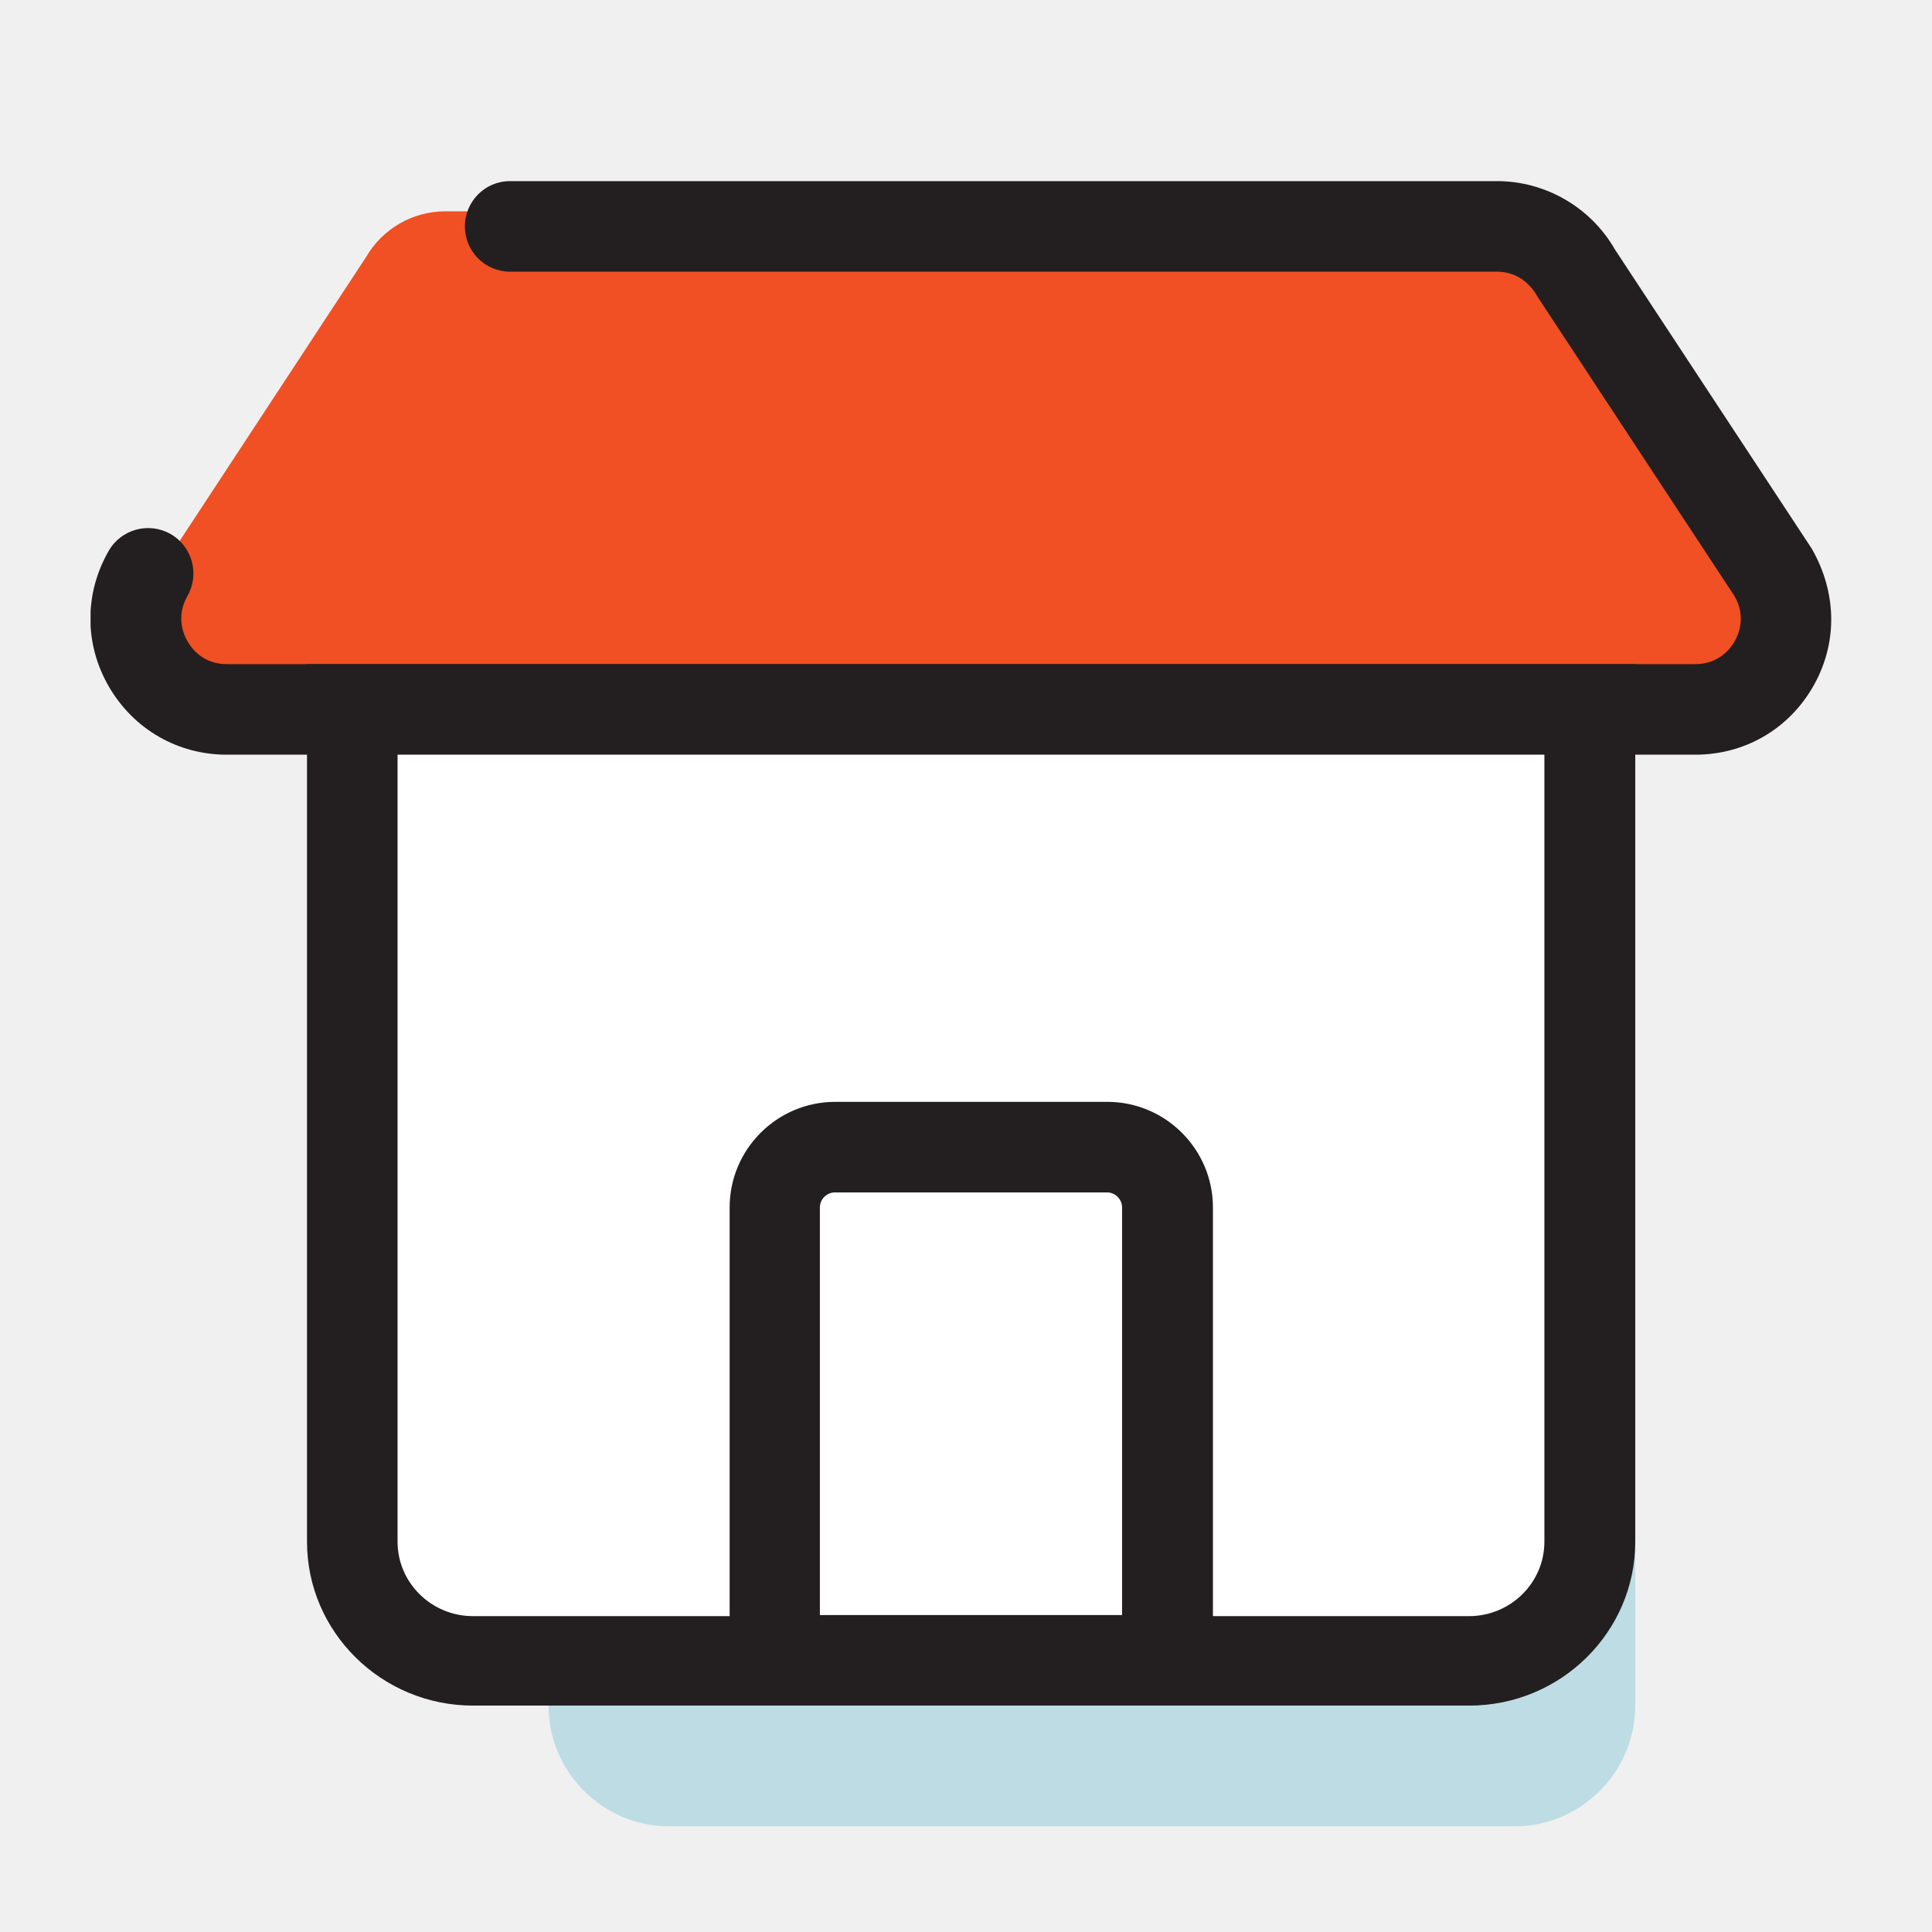
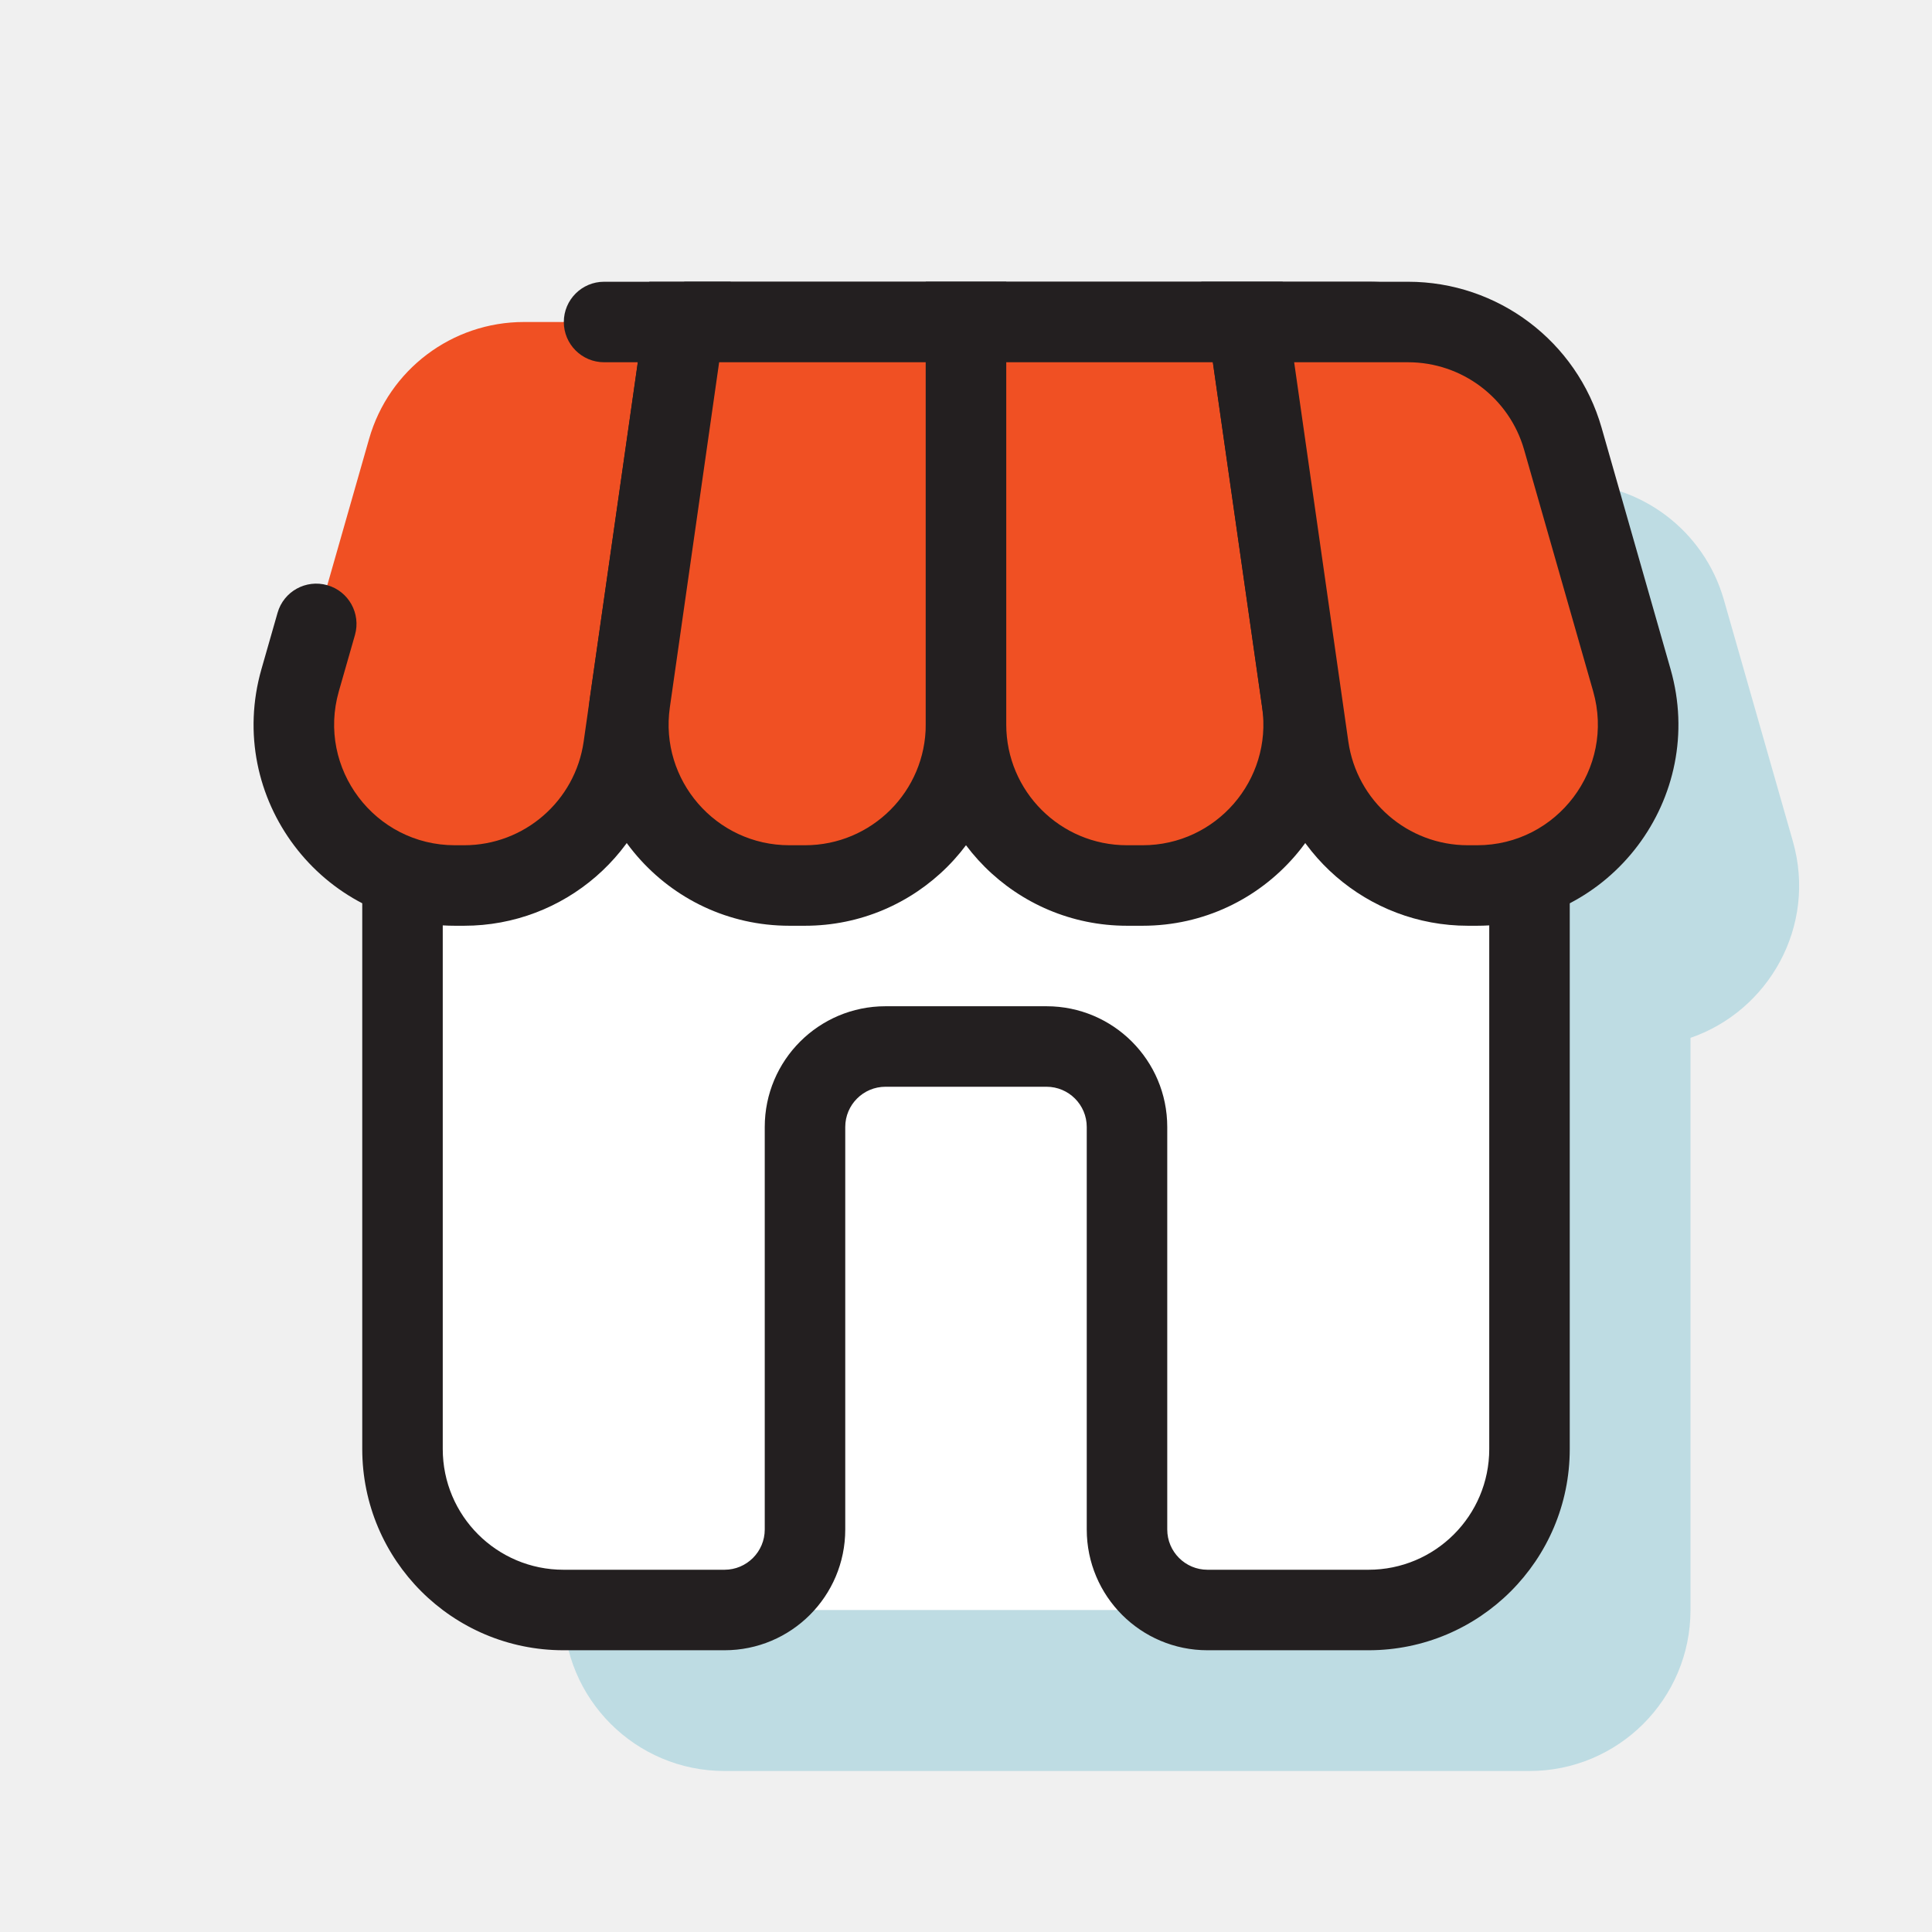
- <svg xmlns="http://www.w3.org/2000/svg" width="64" height="64" viewBox="0 0 64 64" fill="none">
-   <g clip-path="url(#clip0)">
-     <path d="M56.83 23H8.18C5.87 23 4.42 20.51 5.57 18.5L12.13 8.51C12.67 7.58 13.67 7 14.75 7H50.27C51.35 7 52.35 7.58 52.88 8.51L59.44 18.5C60.59 20.51 59.14 23 56.83 23Z" fill="#F05023" />
-     <path d="M50.17 60.5H22.17C19.97 60.5 18.17 58.7 18.17 56.5V23.5H54.17V56.5C54.17 58.7 52.37 60.5 50.17 60.5Z" fill="#BEDCE3" />
-     <path d="M48.67 55.019H15.67C13.47 55.019 11.67 53.192 11.67 50.96V23.481H52.67V50.96C52.67 53.192 50.87 55.019 48.67 55.019Z" fill="white" />
-     <path d="M48.67 56.5H15.67C12.64 56.5 10.17 54.065 10.17 51.071V22H54.17V51.071C54.17 54.065 51.7 56.5 48.67 56.5ZM13.17 24.953V51.071C13.17 52.431 14.29 53.537 15.67 53.537H48.66C50.04 53.537 51.16 52.431 51.16 51.071V24.953H13.17Z" fill="#231F20" />
-     <path d="M56.16 25H7.51C5.89 25 4.43 24.16 3.61 22.75C2.79 21.34 2.79 19.66 3.6 18.25C4.01 17.53 4.93 17.28 5.65 17.69C6.37 18.1 6.62 19.02 6.21 19.74C5.82 20.42 6.08 21.02 6.21 21.24C6.34 21.48 6.73 22 7.51 22H56.16C56.94 22 57.33 21.48 57.46 21.25C57.59 21.02 57.85 20.43 57.46 19.75L50.94 9.84C50.64 9.29 50.14 9 49.6 9H16.9C16.07 9 15.4 8.33 15.4 7.5C15.4 6.67 16.07 6 16.89 6H49.59C51.2 6 52.7 6.87 53.5 8.27L60.02 18.18C60.87 19.67 60.87 21.35 60.05 22.76C59.24 24.16 57.79 25 56.16 25Z" fill="#231F20" />
-     <path d="M38.67 55H25.67V40C25.67 38.9 26.56 38 27.67 38H36.68C37.78 38 38.68 38.89 38.68 40V55H38.67Z" fill="white" />
-     <path d="M40.17 56.5H24.17V40C24.17 38.07 25.74 36.5 27.67 36.5H36.68C38.61 36.5 40.18 38.07 40.18 40V56.5H40.17ZM27.17 53.5H37.17V40C37.17 39.73 36.95 39.5 36.67 39.5H27.66C27.39 39.5 27.16 39.72 27.16 40V53.5H27.17Z" fill="#231F20" />
-   </g>
-   <defs>
-     <clipPath id="clip0">
-       <rect width="57.67" height="54.5" fill="white" transform="translate(3 6)" />
-     </clipPath>
-   </defs>
+ <svg xmlns="http://www.w3.org/2000/svg" width="48" height="48" viewBox="0 0 48 48" fill="none">
+   <path fill-rule="evenodd" clip-rule="evenodd" d="M17.017 12C15.231 12 13.662 13.184 13.171 14.901L10.729 23.451C10.364 24.728 11.323 26 12.652 26H14V40C14 42.209 15.791 44 18 44H38C40.209 44 42 42.209 42 40V25.785C43.939 25.12 45.147 23.014 44.543 20.901L42.829 14.901C42.338 13.184 40.769 12 38.983 12H38H35H21H18H17.017Z" fill="#BEDCE3" />
+   <path d="M10 12C10 9.791 11.791 8 14 8H34C36.209 8 38 9.791 38 12V36C38 38.209 36.209 40 34 40H14C11.791 40 10 38.209 10 36V12Z" fill="white" />
+   <path d="M9 36V22H11V36C11 37.657 12.343 39 14 39H18C18.552 39 19 38.552 19 38V28C19 26.343 20.343 25 22 25H26C27.657 25 29 26.343 29 28V38C29 38.552 29.448 39 30 39H34C35.657 39 37 37.657 37 36V12C37 10.343 35.657 9 34 9H17V7H34C36.761 7 39 9.239 39 12V36C39 38.761 36.761 41 34 41H30C28.343 41 27 39.657 27 38V28C27 27.448 26.552 27 26 27H22C21.448 27 21 27.448 21 28V38C21 39.657 19.657 41 18 41H14C11.239 41 9 38.761 9 36Z" fill="#231F20" />
+   <path d="M9.171 10.901C9.662 9.184 11.231 8 13.017 8H17L15.49 18.566C15.209 20.536 13.521 22 11.531 22H11.303C8.645 22 6.727 19.456 7.457 16.901L9.171 10.901Z" fill="#F05023" />
+   <path fill-rule="evenodd" clip-rule="evenodd" d="M14.008 8C14.008 7.448 14.456 7 15.008 7H18.153L16.48 18.707C16.129 21.17 14.019 23 11.531 23H11.303C7.981 23 5.583 19.82 6.495 16.626L6.896 15.225C7.047 14.694 7.601 14.387 8.132 14.539C8.663 14.69 8.97 15.244 8.819 15.775L8.418 17.176C7.871 19.092 9.31 21 11.303 21H11.531C13.024 21 14.29 19.902 14.501 18.424L15.847 9H15.008C14.456 9 14.008 8.552 14.008 8Z" fill="#231F20" />
+   <path d="M17 8H24V18C24 20.209 22.209 22 20 22H19.612C17.178 22 15.308 19.844 15.652 17.434L17 8Z" fill="#F05023" />
+   <path fill-rule="evenodd" clip-rule="evenodd" d="M16.132 7H25V18C25 20.761 22.761 23 20 23H19.612C16.569 23 14.232 20.305 14.662 17.293L16.132 7ZM17.867 9L16.642 17.576C16.384 19.383 17.786 21 19.612 21H20C21.657 21 23 19.657 23 18V9H17.867Z" fill="#231F20" />
+   <path d="M31 8H24V18C24 20.209 25.791 22 28 22H28.388C30.822 22 32.692 19.844 32.348 17.434L31 8Z" fill="#F05023" />
+   <path fill-rule="evenodd" clip-rule="evenodd" d="M23 7H31.867L33.338 17.293C33.768 20.305 31.431 23 28.388 23H28C25.239 23 23 20.761 23 18V7ZM25 9V18C25 19.657 26.343 21 28 21H28.388C30.214 21 31.616 19.383 31.358 17.576L30.133 9H25Z" fill="#231F20" />
+   <path d="M31 8H34.983C36.769 8 38.338 9.184 38.829 10.901L40.543 16.901C41.273 19.456 39.355 22 36.697 22H36.469C34.479 22 32.791 20.536 32.509 18.566L31 8Z" fill="#F05023" />
+   <path fill-rule="evenodd" clip-rule="evenodd" d="M29.847 7H34.983C37.215 7 39.177 8.48 39.791 10.626L41.505 16.626C42.417 19.82 40.019 23 36.697 23H36.469C33.981 23 31.872 21.17 31.52 18.707L29.847 7ZM32.153 9L33.499 18.424C33.711 19.902 34.976 21 36.469 21H36.697C38.69 21 40.129 19.092 39.582 17.176L37.867 11.176C37.5 9.888 36.322 9 34.983 9H32.153Z" fill="#231F20" />
</svg>
